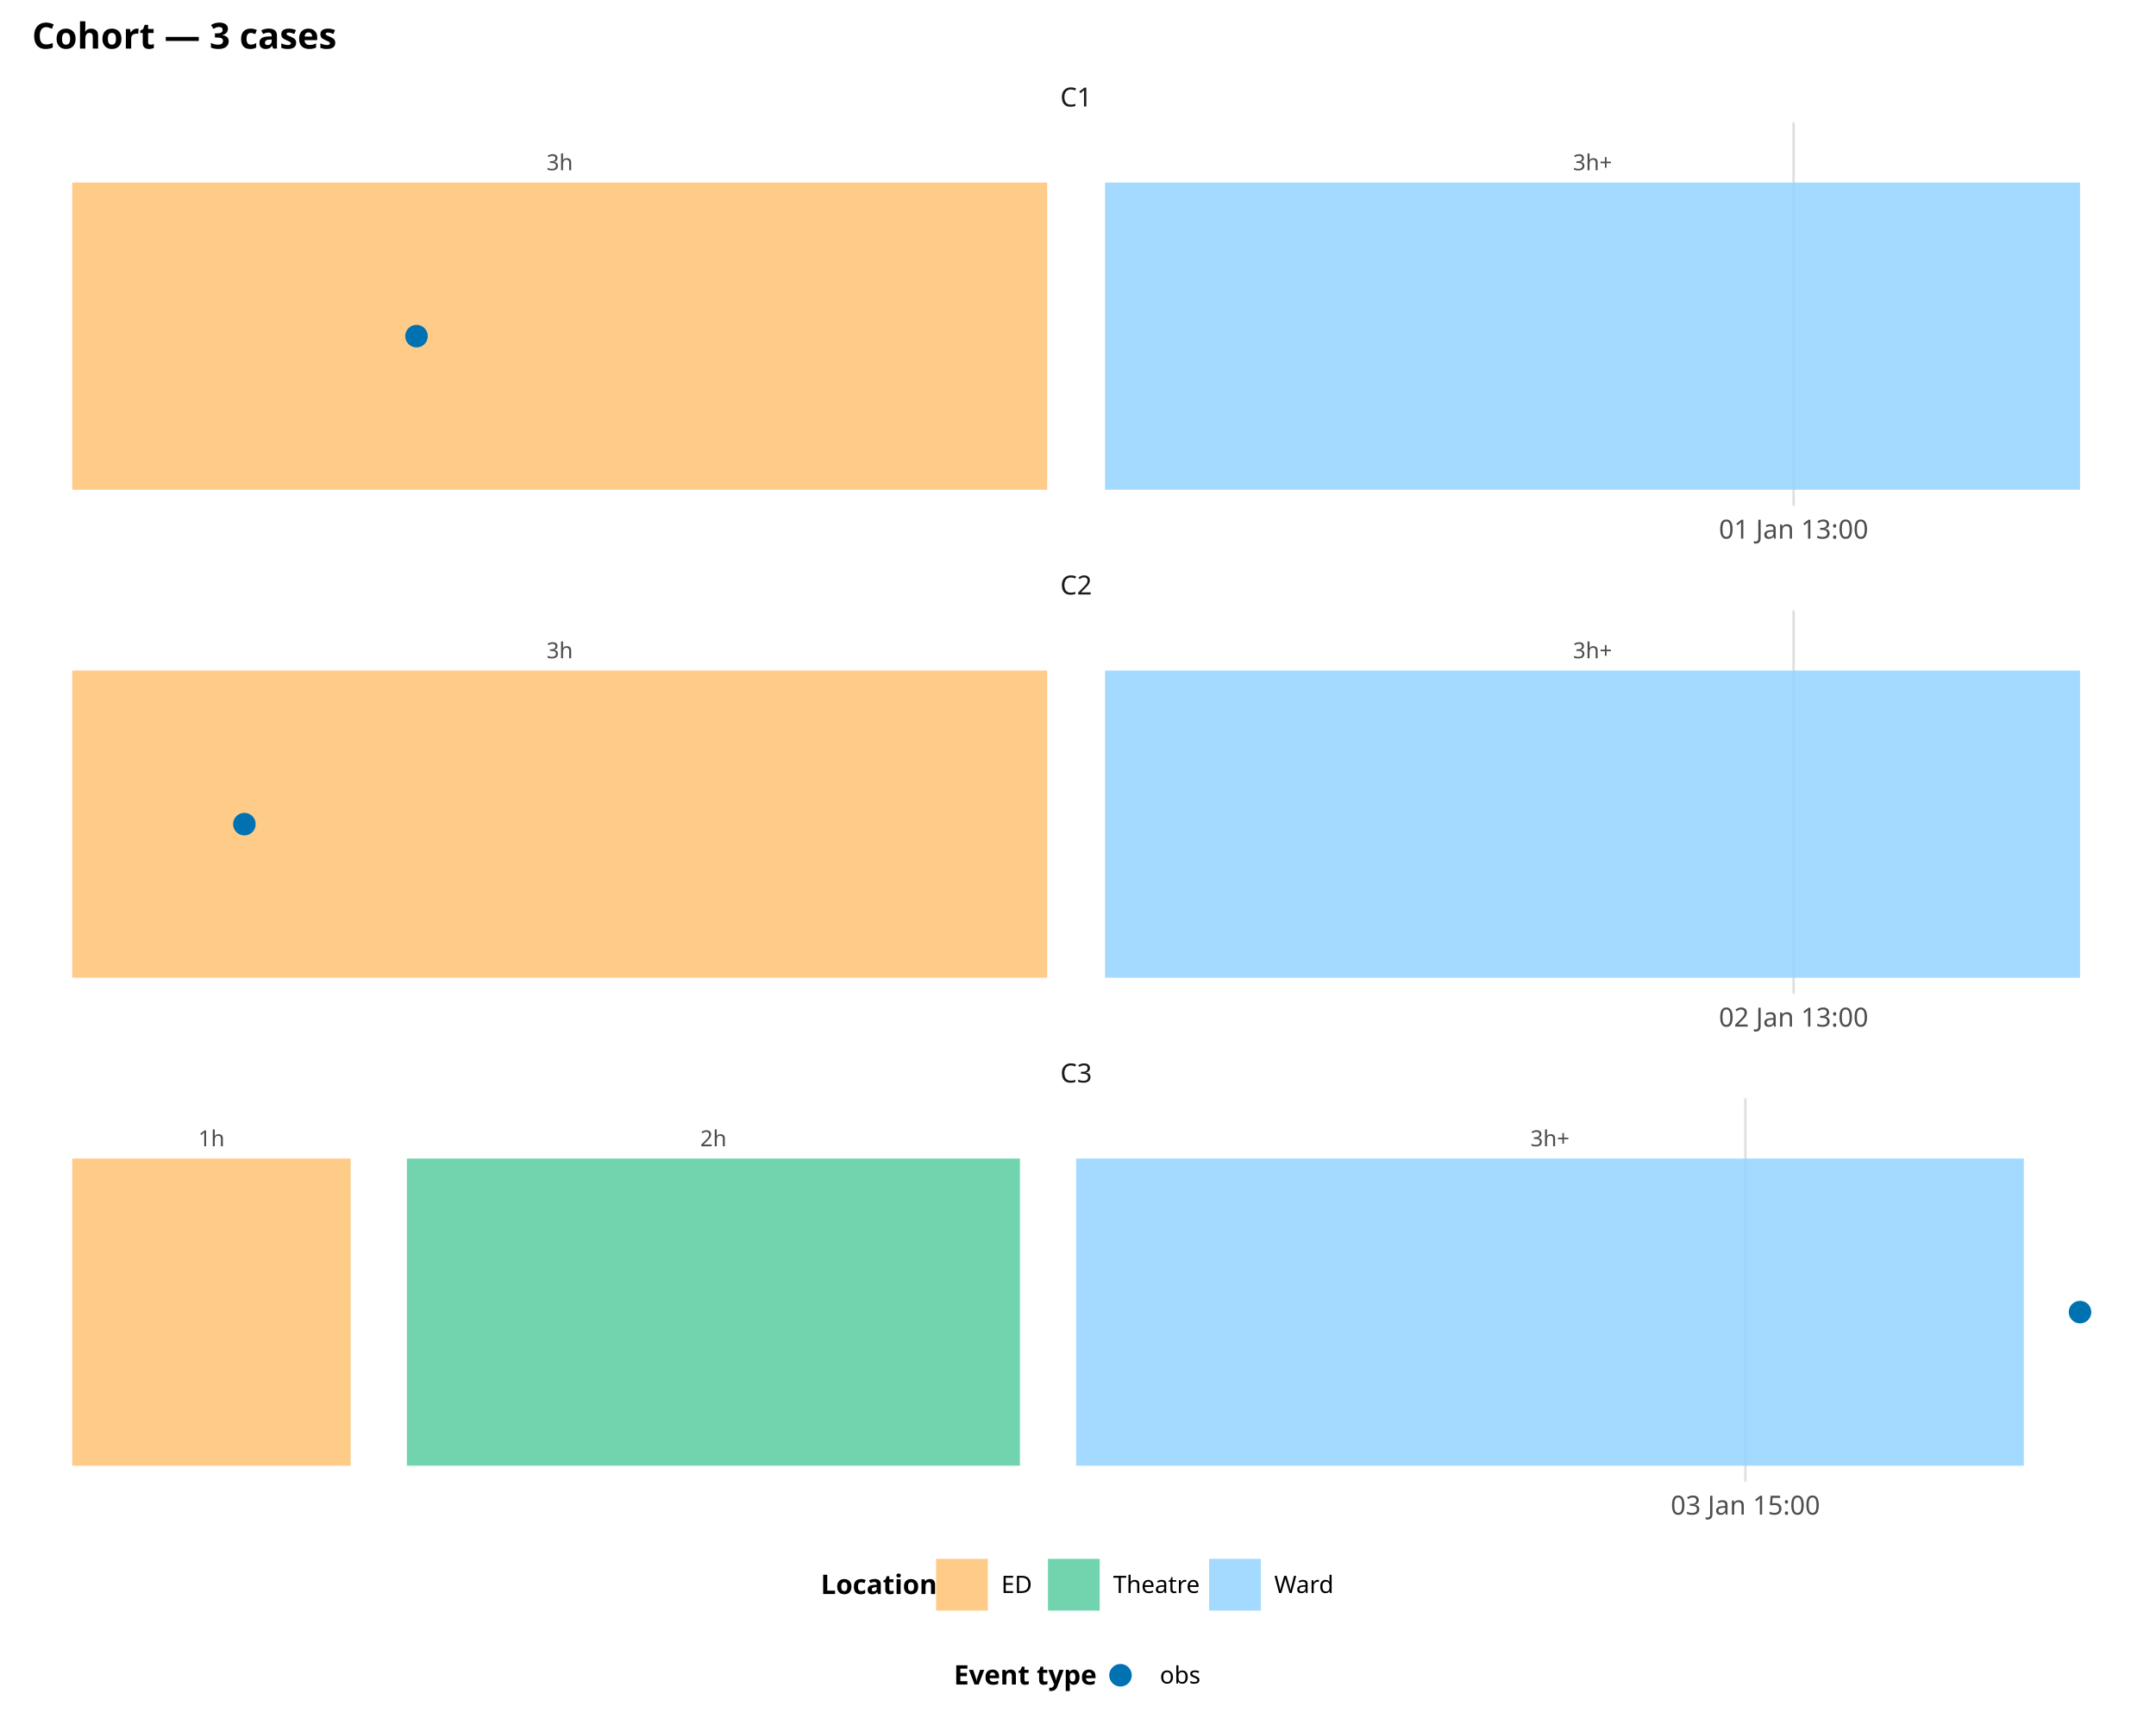
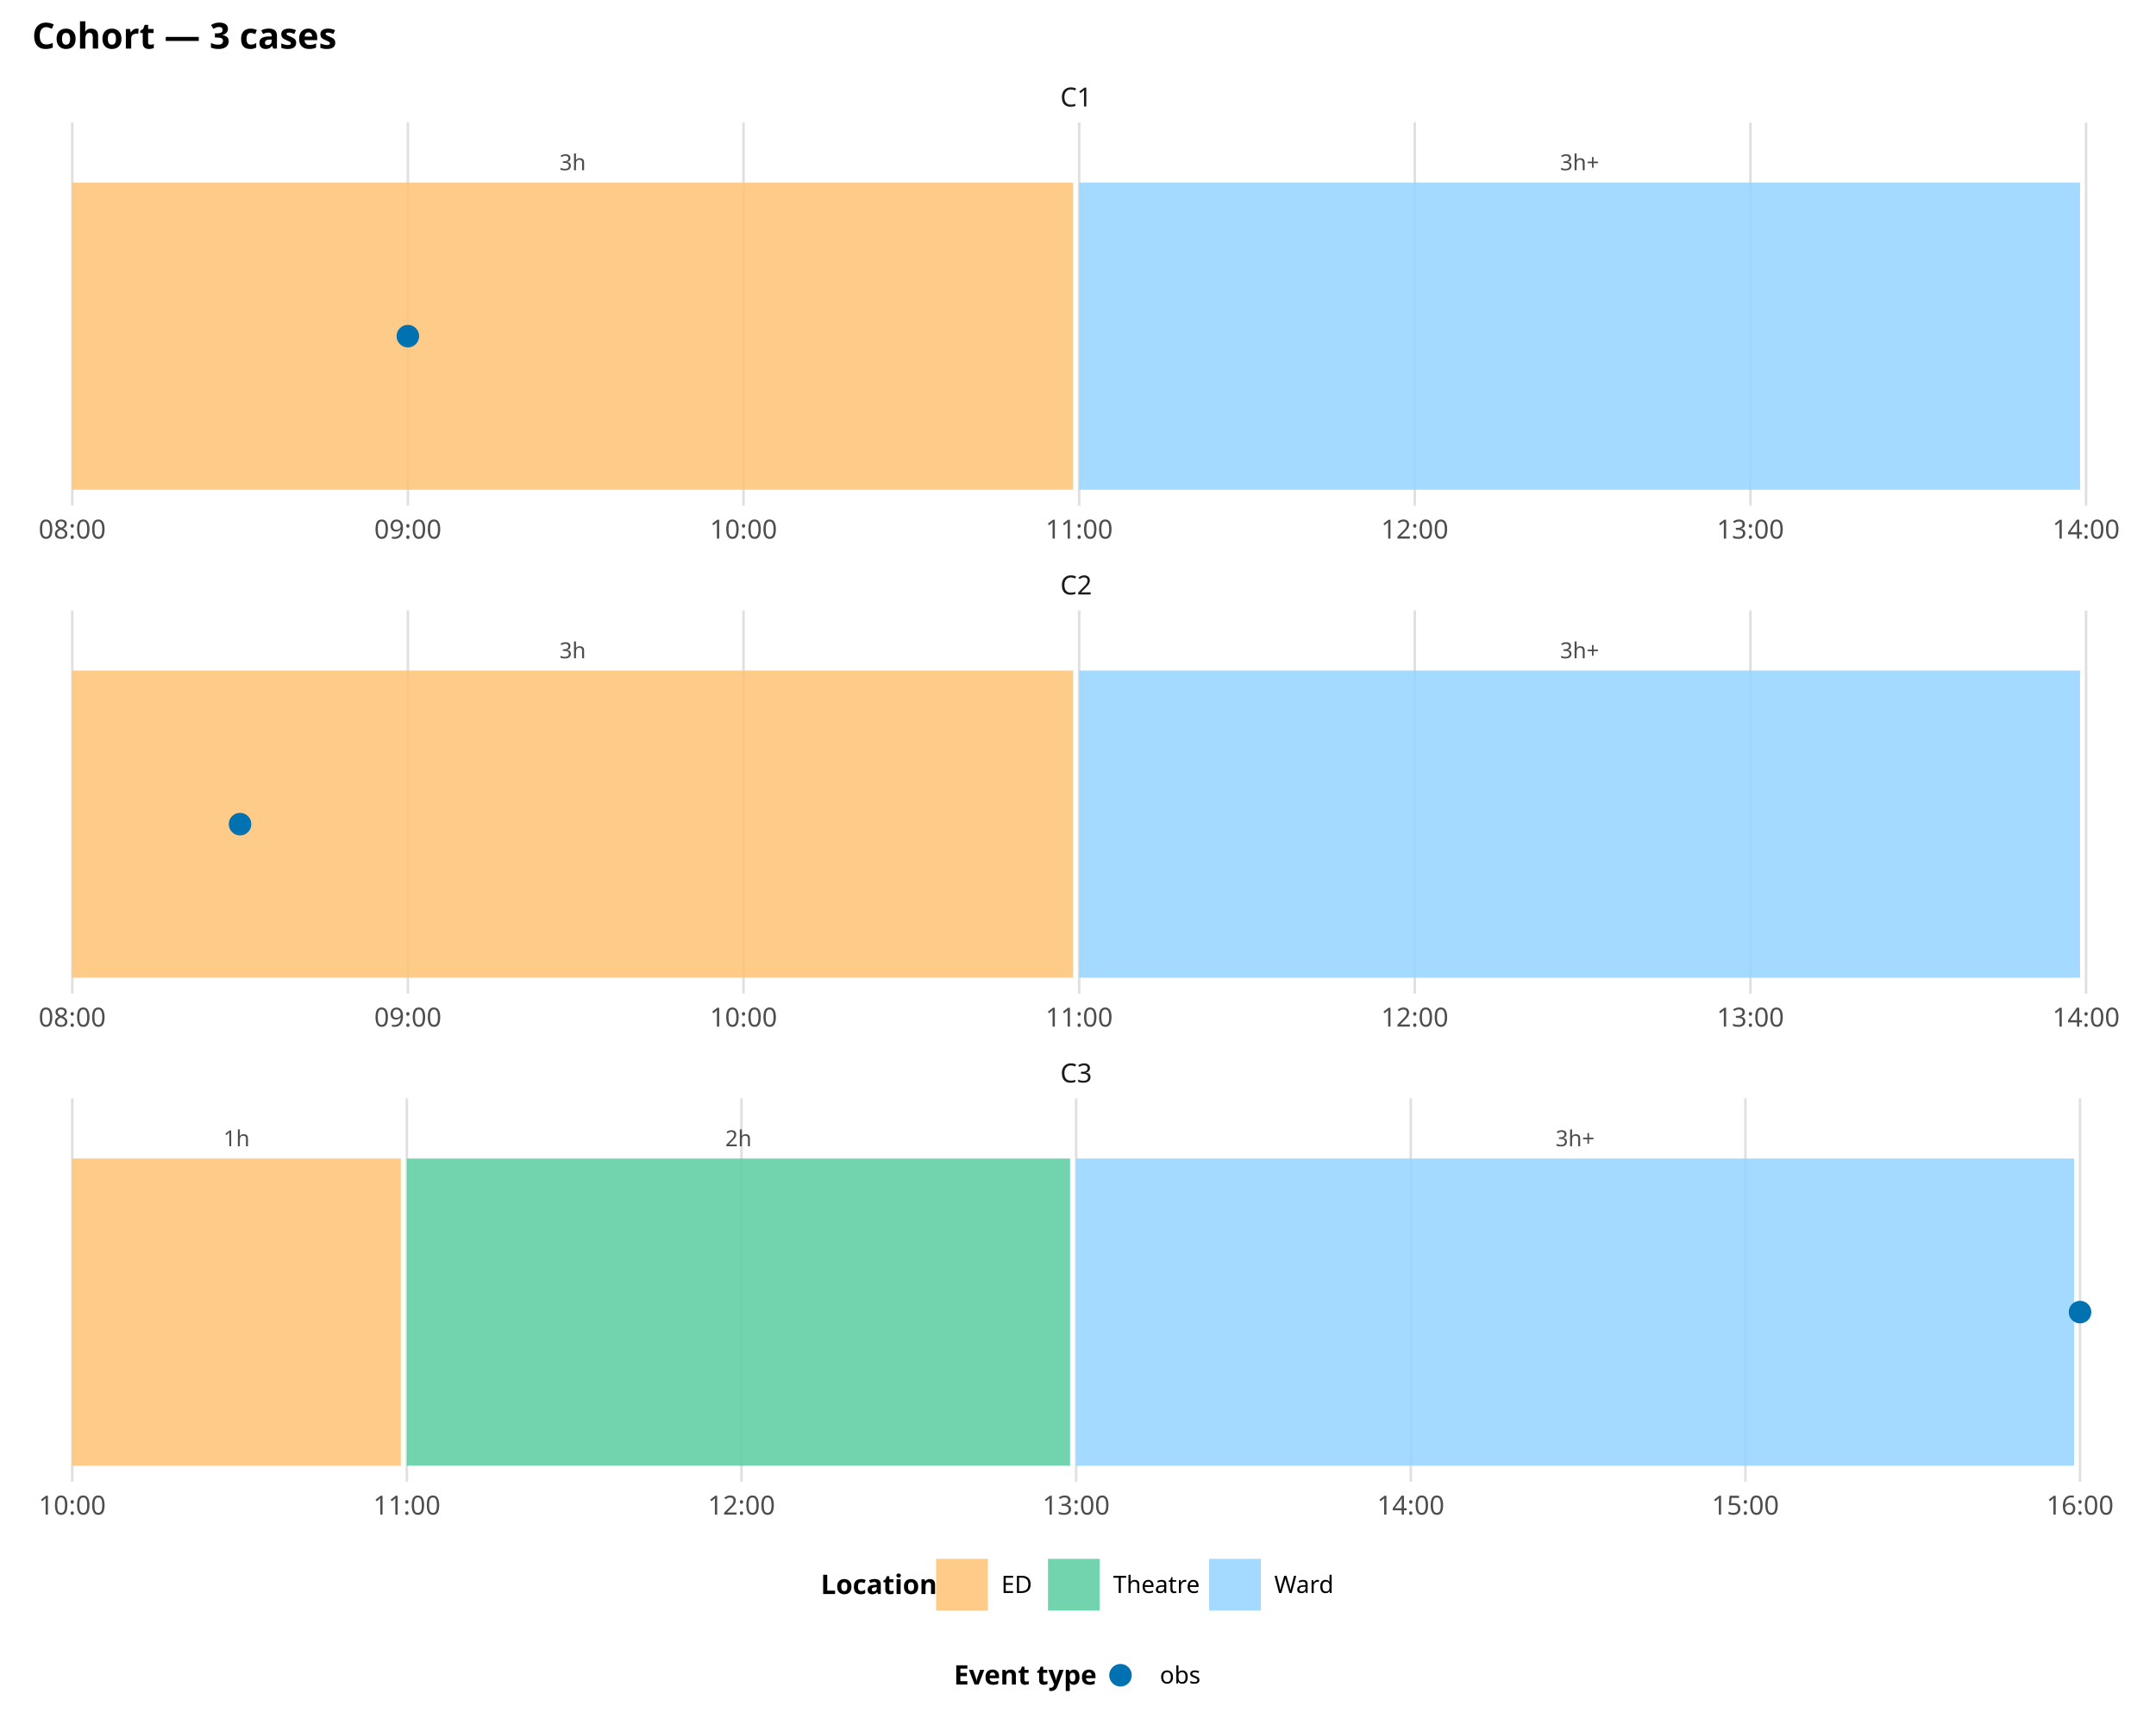
<svg xmlns="http://www.w3.org/2000/svg" class="svglite" data-engine-version="2.0" width="720.00pt" height="576.00pt" viewBox="0 0 720.00 576.00">
  <defs>
    <style type="text/css">
    .svglite line, .svglite polyline, .svglite polygon, .svglite path, .svglite rect, .svglite circle {
      fill: none;
      stroke: #000000;
      stroke-linecap: round;
      stroke-linejoin: round;
      stroke-miterlimit: 10.00;
    }
  </style>
  </defs>
  <rect width="100%" height="100%" style="stroke: none; fill: #FFFFFF;" />
  <defs>
    <clipPath id="cpMC4wMHw3MjAuMDB8MC4wMHw1NzYuMDA=">
      <rect x="0.00" y="0.00" width="720.00" height="576.00" />
    </clipPath>
  </defs>
  <g clip-path="url(#cpMC4wMHw3MjAuMDB8MC4wMHw1NzYuMDA=)">
</g>
  <defs>
    <clipPath id="cpMTAuNzF8NzA4LjA0fDQwLjg1fDE2OC44NQ==">
      <rect x="10.71" y="40.85" width="697.33" height="128.00" />
    </clipPath>
  </defs>
  <g clip-path="url(#cpMTAuNzF8NzA4LjA0fDQwLjg1fDE2OC44NQ==)">
-     <polyline points="598.98,168.85 598.98,40.85 " style="stroke-width: 0.85; stroke: #E0E0E0; stroke-linecap: butt;" />
-     <rect x="24.12" y="60.95" width="325.60" height="102.57" style="stroke-width: 0.00; stroke: none; stroke-linecap: butt; stroke-linejoin: miter; fill: #FFC273; fill-opacity: 0.85;" />
-     <rect x="369.03" y="60.95" width="325.60" height="102.57" style="stroke-width: 0.00; stroke: none; stroke-linecap: butt; stroke-linejoin: miter; fill: #94D3FF; fill-opacity: 0.85;" />
-     <text x="186.92" y="56.85" text-anchor="middle" style="font-size: 7.40px; fill: #4D4D4D; font-family: sans;" textLength="8.23px" lengthAdjust="spacingAndGlyphs">3h</text>
-     <text x="531.83" y="56.85" text-anchor="middle" style="font-size: 7.40px; fill: #4D4D4D; font-family: sans;" textLength="12.55px" lengthAdjust="spacingAndGlyphs">3h+</text>
-     <circle cx="139.09" cy="112.24" r="3.77" style="stroke-width: 1.13; stroke: none; fill: #0072B2;" />
+     <polyline points="24.12,168.85 24.12,40.85 " style="stroke-width: 0.85; stroke: #E0E0E0; stroke-linecap: butt;" />
+     <polyline points="136.21,168.85 136.21,40.85 " style="stroke-width: 0.85; stroke: #E0E0E0; stroke-linecap: butt;" />
+     <polyline points="248.30,168.85 248.30,40.85 " style="stroke-width: 0.85; stroke: #E0E0E0; stroke-linecap: butt;" />
+     <polyline points="360.39,168.85 360.39,40.85 " style="stroke-width: 0.85; stroke: #E0E0E0; stroke-linecap: butt;" />
+     <polyline points="472.47,168.85 472.47,40.85 " style="stroke-width: 0.85; stroke: #E0E0E0; stroke-linecap: butt;" />
+     <polyline points="584.56,168.85 584.56,40.85 " style="stroke-width: 0.85; stroke: #E0E0E0; stroke-linecap: butt;" />
+     <polyline points="696.65,168.85 696.65,40.85 " style="stroke-width: 0.85; stroke: #E0E0E0; stroke-linecap: butt;" />
+     <rect x="24.12" y="60.95" width="334.25" height="102.57" style="stroke-width: 0.00; stroke: none; stroke-linecap: butt; stroke-linejoin: miter; fill: #FFC273; fill-opacity: 0.85;" />
+     <rect x="360.39" y="60.95" width="334.25" height="102.57" style="stroke-width: 0.00; stroke: none; stroke-linecap: butt; stroke-linejoin: miter; fill: #94D3FF; fill-opacity: 0.85;" />
+     <text x="191.24" y="56.85" text-anchor="middle" style="font-size: 7.40px; fill: #4D4D4D; font-family: sans;" textLength="8.23px" lengthAdjust="spacingAndGlyphs">3h</text>
+     <text x="527.51" y="56.85" text-anchor="middle" style="font-size: 7.40px; fill: #4D4D4D; font-family: sans;" textLength="12.55px" lengthAdjust="spacingAndGlyphs">3h+</text>
+     <circle cx="136.21" cy="112.24" r="3.77" style="stroke-width: 1.13; stroke: none; fill: #0072B2;" />
  </g>
  <g clip-path="url(#cpMC4wMHw3MjAuMDB8MC4wMHw1NzYuMDA=)">
</g>
  <defs>
    <clipPath id="cpMTAuNzF8NzA4LjA0fDIwMy44MHwzMzEuODA=">
      <rect x="10.71" y="203.80" width="697.33" height="128.00" />
    </clipPath>
  </defs>
  <g clip-path="url(#cpMTAuNzF8NzA4LjA0fDIwMy44MHwzMzEuODA=)">
-     <polyline points="598.98,331.80 598.98,203.80 " style="stroke-width: 0.85; stroke: #E0E0E0; stroke-linecap: butt;" />
-     <rect x="24.12" y="223.90" width="325.60" height="102.57" style="stroke-width: 0.00; stroke: none; stroke-linecap: butt; stroke-linejoin: miter; fill: #FFC273; fill-opacity: 0.85;" />
-     <rect x="369.03" y="223.90" width="325.60" height="102.57" style="stroke-width: 0.00; stroke: none; stroke-linecap: butt; stroke-linejoin: miter; fill: #94D3FF; fill-opacity: 0.85;" />
-     <text x="186.92" y="219.80" text-anchor="middle" style="font-size: 7.40px; fill: #4D4D4D; font-family: sans;" textLength="8.23px" lengthAdjust="spacingAndGlyphs">3h</text>
-     <text x="531.83" y="219.80" text-anchor="middle" style="font-size: 7.40px; fill: #4D4D4D; font-family: sans;" textLength="12.55px" lengthAdjust="spacingAndGlyphs">3h+</text>
-     <circle cx="81.61" cy="275.19" r="3.77" style="stroke-width: 1.13; stroke: none; fill: #0072B2;" />
+     <polyline points="24.12,331.80 24.12,203.80 " style="stroke-width: 0.85; stroke: #E0E0E0; stroke-linecap: butt;" />
+     <polyline points="136.21,331.80 136.21,203.80 " style="stroke-width: 0.85; stroke: #E0E0E0; stroke-linecap: butt;" />
+     <polyline points="248.30,331.80 248.30,203.80 " style="stroke-width: 0.85; stroke: #E0E0E0; stroke-linecap: butt;" />
+     <polyline points="360.39,331.80 360.39,203.80 " style="stroke-width: 0.85; stroke: #E0E0E0; stroke-linecap: butt;" />
+     <polyline points="472.47,331.80 472.47,203.80 " style="stroke-width: 0.85; stroke: #E0E0E0; stroke-linecap: butt;" />
+     <polyline points="584.56,331.80 584.56,203.80 " style="stroke-width: 0.85; stroke: #E0E0E0; stroke-linecap: butt;" />
+     <polyline points="696.65,331.80 696.65,203.80 " style="stroke-width: 0.85; stroke: #E0E0E0; stroke-linecap: butt;" />
+     <rect x="24.12" y="223.90" width="334.25" height="102.57" style="stroke-width: 0.00; stroke: none; stroke-linecap: butt; stroke-linejoin: miter; fill: #FFC273; fill-opacity: 0.85;" />
+     <rect x="360.39" y="223.90" width="334.25" height="102.57" style="stroke-width: 0.00; stroke: none; stroke-linecap: butt; stroke-linejoin: miter; fill: #94D3FF; fill-opacity: 0.85;" />
+     <text x="191.24" y="219.80" text-anchor="middle" style="font-size: 7.40px; fill: #4D4D4D; font-family: sans;" textLength="8.23px" lengthAdjust="spacingAndGlyphs">3h</text>
+     <text x="527.51" y="219.80" text-anchor="middle" style="font-size: 7.40px; fill: #4D4D4D; font-family: sans;" textLength="12.55px" lengthAdjust="spacingAndGlyphs">3h+</text>
+     <circle cx="80.16" cy="275.19" r="3.77" style="stroke-width: 1.13; stroke: none; fill: #0072B2;" />
  </g>
  <g clip-path="url(#cpMC4wMHw3MjAuMDB8MC4wMHw1NzYuMDA=)">
</g>
  <defs>
    <clipPath id="cpMTAuNzF8NzA4LjA0fDM2Ni43NXw0OTQuNzU=">
      <rect x="10.71" y="366.75" width="697.33" height="128.00" />
    </clipPath>
  </defs>
  <g clip-path="url(#cpMTAuNzF8NzA4LjA0fDM2Ni43NXw0OTQuNzU=)">
+     <polyline points="24.12,494.75 24.12,366.75 " style="stroke-width: 0.85; stroke: #E0E0E0; stroke-linecap: butt;" />
+     <polyline points="135.87,494.75 135.87,366.75 " style="stroke-width: 0.85; stroke: #E0E0E0; stroke-linecap: butt;" />
+     <polyline points="247.62,494.75 247.62,366.75 " style="stroke-width: 0.85; stroke: #E0E0E0; stroke-linecap: butt;" />
+     <polyline points="359.38,494.75 359.38,366.75 " style="stroke-width: 0.85; stroke: #E0E0E0; stroke-linecap: butt;" />
+     <polyline points="471.13,494.75 471.13,366.75 " style="stroke-width: 0.85; stroke: #E0E0E0; stroke-linecap: butt;" />
    <polyline points="582.88,494.75 582.88,366.75 " style="stroke-width: 0.85; stroke: #E0E0E0; stroke-linecap: butt;" />
-     <rect x="24.12" y="386.85" width="92.98" height="102.57" style="stroke-width: 0.00; stroke: none; stroke-linecap: butt; stroke-linejoin: miter; fill: #FFC273; fill-opacity: 0.85;" />
-     <rect x="135.87" y="386.85" width="204.73" height="102.57" style="stroke-width: 0.00; stroke: none; stroke-linecap: butt; stroke-linejoin: miter; fill: #5ACCA0; fill-opacity: 0.85;" />
-     <rect x="359.38" y="386.85" width="316.48" height="102.57" style="stroke-width: 0.00; stroke: none; stroke-linecap: butt; stroke-linejoin: miter; fill: #94D3FF; fill-opacity: 0.85;" />
-     <text x="70.61" y="382.75" text-anchor="middle" style="font-size: 7.40px; fill: #4D4D4D; font-family: sans;" textLength="8.23px" lengthAdjust="spacingAndGlyphs">1h</text>
-     <text x="238.24" y="382.75" text-anchor="middle" style="font-size: 7.40px; fill: #4D4D4D; font-family: sans;" textLength="8.23px" lengthAdjust="spacingAndGlyphs">2h</text>
-     <text x="517.62" y="382.75" text-anchor="middle" style="font-size: 7.40px; fill: #4D4D4D; font-family: sans;" textLength="12.55px" lengthAdjust="spacingAndGlyphs">3h+</text>
+     <polyline points="694.63,494.75 694.63,366.75 " style="stroke-width: 0.85; stroke: #E0E0E0; stroke-linecap: butt;" />
+     <rect x="24.12" y="386.85" width="109.74" height="102.57" style="stroke-width: 0.00; stroke: none; stroke-linecap: butt; stroke-linejoin: miter; fill: #FFC273; fill-opacity: 0.85;" />
+     <rect x="135.87" y="386.85" width="221.49" height="102.57" style="stroke-width: 0.00; stroke: none; stroke-linecap: butt; stroke-linejoin: miter; fill: #5ACCA0; fill-opacity: 0.85;" />
+     <rect x="359.38" y="386.85" width="333.25" height="102.57" style="stroke-width: 0.00; stroke: none; stroke-linecap: butt; stroke-linejoin: miter; fill: #94D3FF; fill-opacity: 0.85;" />
+     <text x="78.99" y="382.75" text-anchor="middle" style="font-size: 7.40px; fill: #4D4D4D; font-family: sans;" textLength="8.23px" lengthAdjust="spacingAndGlyphs">1h</text>
+     <text x="246.62" y="382.75" text-anchor="middle" style="font-size: 7.40px; fill: #4D4D4D; font-family: sans;" textLength="8.23px" lengthAdjust="spacingAndGlyphs">2h</text>
+     <text x="526.00" y="382.75" text-anchor="middle" style="font-size: 7.40px; fill: #4D4D4D; font-family: sans;" textLength="12.55px" lengthAdjust="spacingAndGlyphs">3h+</text>
    <circle cx="694.63" cy="438.13" r="3.77" style="stroke-width: 1.13; stroke: none; fill: #0072B2;" />
  </g>
  <g clip-path="url(#cpMC4wMHw3MjAuMDB8MC4wMHw1NzYuMDA=)">
</g>
  <defs>
    <clipPath id="cpMTAuNzF8NzA4LjA0fDM1MC4xMHwzNjYuNzU=">
      <rect x="10.71" y="350.10" width="697.33" height="16.65" />
    </clipPath>
  </defs>
  <g clip-path="url(#cpMTAuNzF8NzA4LjA0fDM1MC4xMHwzNjYuNzU=)">
    <text x="359.38" y="361.45" text-anchor="middle" style="font-size: 8.80px; fill: #1A1A1A; font-family: sans;" textLength="11.25px" lengthAdjust="spacingAndGlyphs">C3</text>
  </g>
  <g clip-path="url(#cpMC4wMHw3MjAuMDB8MC4wMHw1NzYuMDA=)">
</g>
  <defs>
    <clipPath id="cpMTAuNzF8NzA4LjA0fDE4Ny4xNXwyMDMuODA=">
      <rect x="10.71" y="187.15" width="697.33" height="16.65" />
    </clipPath>
  </defs>
  <g clip-path="url(#cpMTAuNzF8NzA4LjA0fDE4Ny4xNXwyMDMuODA=)">
    <text x="359.38" y="198.50" text-anchor="middle" style="font-size: 8.80px; fill: #1A1A1A; font-family: sans;" textLength="11.25px" lengthAdjust="spacingAndGlyphs">C2</text>
  </g>
  <g clip-path="url(#cpMC4wMHw3MjAuMDB8MC4wMHw1NzYuMDA=)">
</g>
  <defs>
    <clipPath id="cpMTAuNzF8NzA4LjA0fDI0LjIwfDQwLjg1">
      <rect x="10.71" y="24.20" width="697.33" height="16.65" />
    </clipPath>
  </defs>
  <g clip-path="url(#cpMTAuNzF8NzA4LjA0fDI0LjIwfDQwLjg1)">
    <text x="359.38" y="35.55" text-anchor="middle" style="font-size: 8.80px; fill: #1A1A1A; font-family: sans;" textLength="11.25px" lengthAdjust="spacingAndGlyphs">C1</text>
  </g>
  <g clip-path="url(#cpMC4wMHw3MjAuMDB8MC4wMHw1NzYuMDA=)">
-     <text x="582.88" y="505.74" text-anchor="middle" style="font-size: 8.80px; fill: #4D4D4D; font-family: sans;" textLength="50.89px" lengthAdjust="spacingAndGlyphs">03 Jan 15:00</text>
-     <text x="598.98" y="342.79" text-anchor="middle" style="font-size: 8.80px; fill: #4D4D4D; font-family: sans;" textLength="50.89px" lengthAdjust="spacingAndGlyphs">02 Jan 13:00</text>
-     <text x="598.98" y="179.84" text-anchor="middle" style="font-size: 8.80px; fill: #4D4D4D; font-family: sans;" textLength="50.89px" lengthAdjust="spacingAndGlyphs">01 Jan 13:00</text>
+     <text x="24.12" y="505.74" text-anchor="middle" style="font-size: 8.80px; fill: #4D4D4D; font-family: sans;" textLength="22.02px" lengthAdjust="spacingAndGlyphs">10:00</text>
+     <text x="135.87" y="505.74" text-anchor="middle" style="font-size: 8.80px; fill: #4D4D4D; font-family: sans;" textLength="22.02px" lengthAdjust="spacingAndGlyphs">11:00</text>
+     <text x="247.62" y="505.74" text-anchor="middle" style="font-size: 8.80px; fill: #4D4D4D; font-family: sans;" textLength="22.02px" lengthAdjust="spacingAndGlyphs">12:00</text>
+     <text x="359.38" y="505.74" text-anchor="middle" style="font-size: 8.80px; fill: #4D4D4D; font-family: sans;" textLength="22.02px" lengthAdjust="spacingAndGlyphs">13:00</text>
+     <text x="471.13" y="505.74" text-anchor="middle" style="font-size: 8.80px; fill: #4D4D4D; font-family: sans;" textLength="22.02px" lengthAdjust="spacingAndGlyphs">14:00</text>
+     <text x="582.88" y="505.74" text-anchor="middle" style="font-size: 8.80px; fill: #4D4D4D; font-family: sans;" textLength="22.02px" lengthAdjust="spacingAndGlyphs">15:00</text>
+     <text x="694.63" y="505.74" text-anchor="middle" style="font-size: 8.80px; fill: #4D4D4D; font-family: sans;" textLength="22.02px" lengthAdjust="spacingAndGlyphs">16:00</text>
+     <text x="24.12" y="342.79" text-anchor="middle" style="font-size: 8.80px; fill: #4D4D4D; font-family: sans;" textLength="22.02px" lengthAdjust="spacingAndGlyphs">08:00</text>
+     <text x="136.21" y="342.79" text-anchor="middle" style="font-size: 8.80px; fill: #4D4D4D; font-family: sans;" textLength="22.02px" lengthAdjust="spacingAndGlyphs">09:00</text>
+     <text x="248.30" y="342.79" text-anchor="middle" style="font-size: 8.80px; fill: #4D4D4D; font-family: sans;" textLength="22.02px" lengthAdjust="spacingAndGlyphs">10:00</text>
+     <text x="360.39" y="342.79" text-anchor="middle" style="font-size: 8.80px; fill: #4D4D4D; font-family: sans;" textLength="22.02px" lengthAdjust="spacingAndGlyphs">11:00</text>
+     <text x="472.47" y="342.79" text-anchor="middle" style="font-size: 8.80px; fill: #4D4D4D; font-family: sans;" textLength="22.02px" lengthAdjust="spacingAndGlyphs">12:00</text>
+     <text x="584.56" y="342.79" text-anchor="middle" style="font-size: 8.80px; fill: #4D4D4D; font-family: sans;" textLength="22.02px" lengthAdjust="spacingAndGlyphs">13:00</text>
+     <text x="696.65" y="342.79" text-anchor="middle" style="font-size: 8.80px; fill: #4D4D4D; font-family: sans;" textLength="22.02px" lengthAdjust="spacingAndGlyphs">14:00</text>
+     <text x="24.12" y="179.84" text-anchor="middle" style="font-size: 8.80px; fill: #4D4D4D; font-family: sans;" textLength="22.02px" lengthAdjust="spacingAndGlyphs">08:00</text>
+     <text x="136.21" y="179.84" text-anchor="middle" style="font-size: 8.80px; fill: #4D4D4D; font-family: sans;" textLength="22.02px" lengthAdjust="spacingAndGlyphs">09:00</text>
+     <text x="248.30" y="179.84" text-anchor="middle" style="font-size: 8.80px; fill: #4D4D4D; font-family: sans;" textLength="22.02px" lengthAdjust="spacingAndGlyphs">10:00</text>
+     <text x="360.39" y="179.84" text-anchor="middle" style="font-size: 8.80px; fill: #4D4D4D; font-family: sans;" textLength="22.02px" lengthAdjust="spacingAndGlyphs">11:00</text>
+     <text x="472.47" y="179.84" text-anchor="middle" style="font-size: 8.80px; fill: #4D4D4D; font-family: sans;" textLength="22.02px" lengthAdjust="spacingAndGlyphs">12:00</text>
+     <text x="584.56" y="179.84" text-anchor="middle" style="font-size: 8.80px; fill: #4D4D4D; font-family: sans;" textLength="22.02px" lengthAdjust="spacingAndGlyphs">13:00</text>
+     <text x="696.65" y="179.84" text-anchor="middle" style="font-size: 8.80px; fill: #4D4D4D; font-family: sans;" textLength="22.02px" lengthAdjust="spacingAndGlyphs">14:00</text>
    <text x="274.09" y="532.26" style="font-size: 9.00px; font-weight: bold; font-family: sans;" textLength="34.03px" lengthAdjust="spacingAndGlyphs">Location</text>
    <rect x="312.61" y="520.52" width="17.28" height="17.28" style="stroke-width: 0.00; stroke: none; stroke-linecap: butt; stroke-linejoin: miter; fill: #FFC273; fill-opacity: 0.85;" />
    <rect x="349.97" y="520.52" width="17.28" height="17.28" style="stroke-width: 0.00; stroke: none; stroke-linecap: butt; stroke-linejoin: miter; fill: #5ACCA0; fill-opacity: 0.85;" />
    <rect x="403.79" y="520.52" width="17.28" height="17.28" style="stroke-width: 0.00; stroke: none; stroke-linecap: butt; stroke-linejoin: miter; fill: #94D3FF; fill-opacity: 0.85;" />
    <text x="334.37" y="531.91" style="font-size: 8.00px; font-family: sans;" textLength="11.12px" lengthAdjust="spacingAndGlyphs">ED</text>
    <text x="371.73" y="531.91" style="font-size: 8.00px; font-family: sans;" textLength="27.57px" lengthAdjust="spacingAndGlyphs">Theatre</text>
    <text x="425.55" y="531.91" style="font-size: 8.00px; font-family: sans;" textLength="19.11px" lengthAdjust="spacingAndGlyphs">Ward</text>
    <text x="318.54" y="562.49" style="font-size: 9.00px; font-weight: bold; font-family: sans;" textLength="42.54px" lengthAdjust="spacingAndGlyphs">Event type</text>
    <circle cx="374.19" cy="559.39" r="3.77" style="stroke-width: 1.13; stroke: none; fill: #0072B2;" />
    <text x="387.32" y="562.14" style="font-size: 8.00px; font-family: sans;" textLength="12.90px" lengthAdjust="spacingAndGlyphs">obs</text>
    <text x="10.71" y="16.23" style="font-size: 12.00px; font-weight: bold; font-family: sans;" textLength="96.06px" lengthAdjust="spacingAndGlyphs">Cohort — 3 cases</text>
  </g>
</svg>
